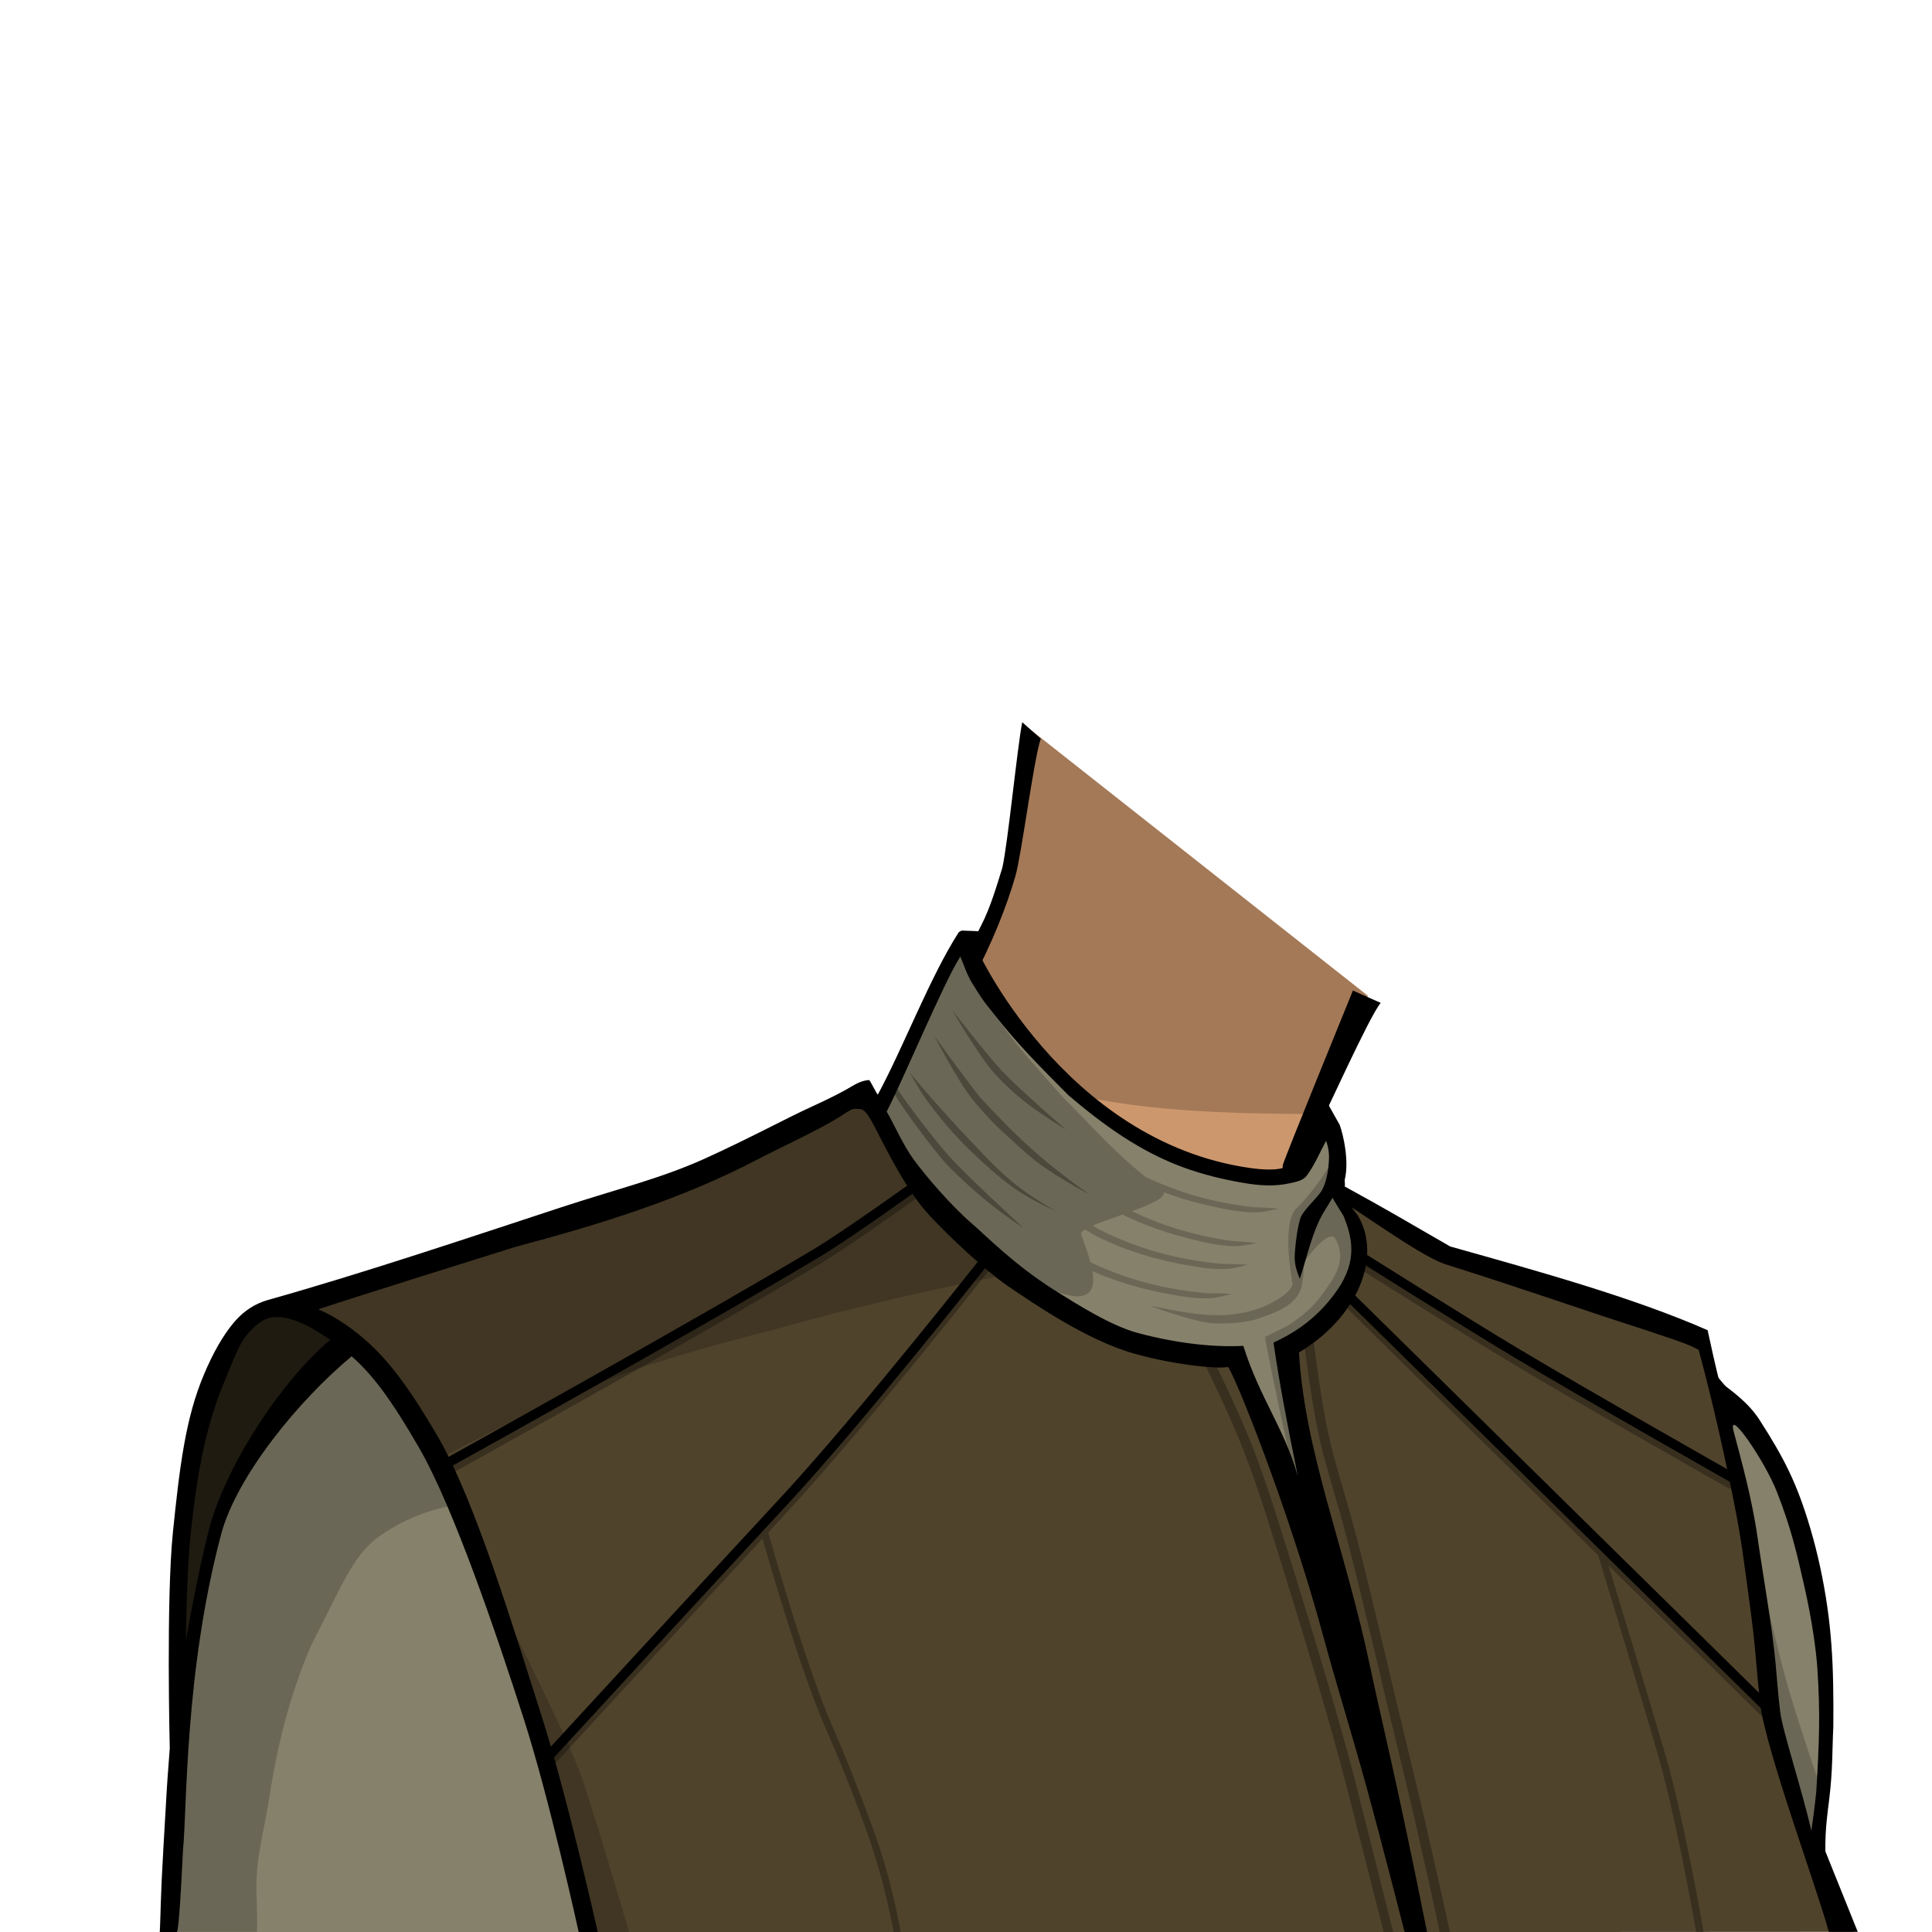
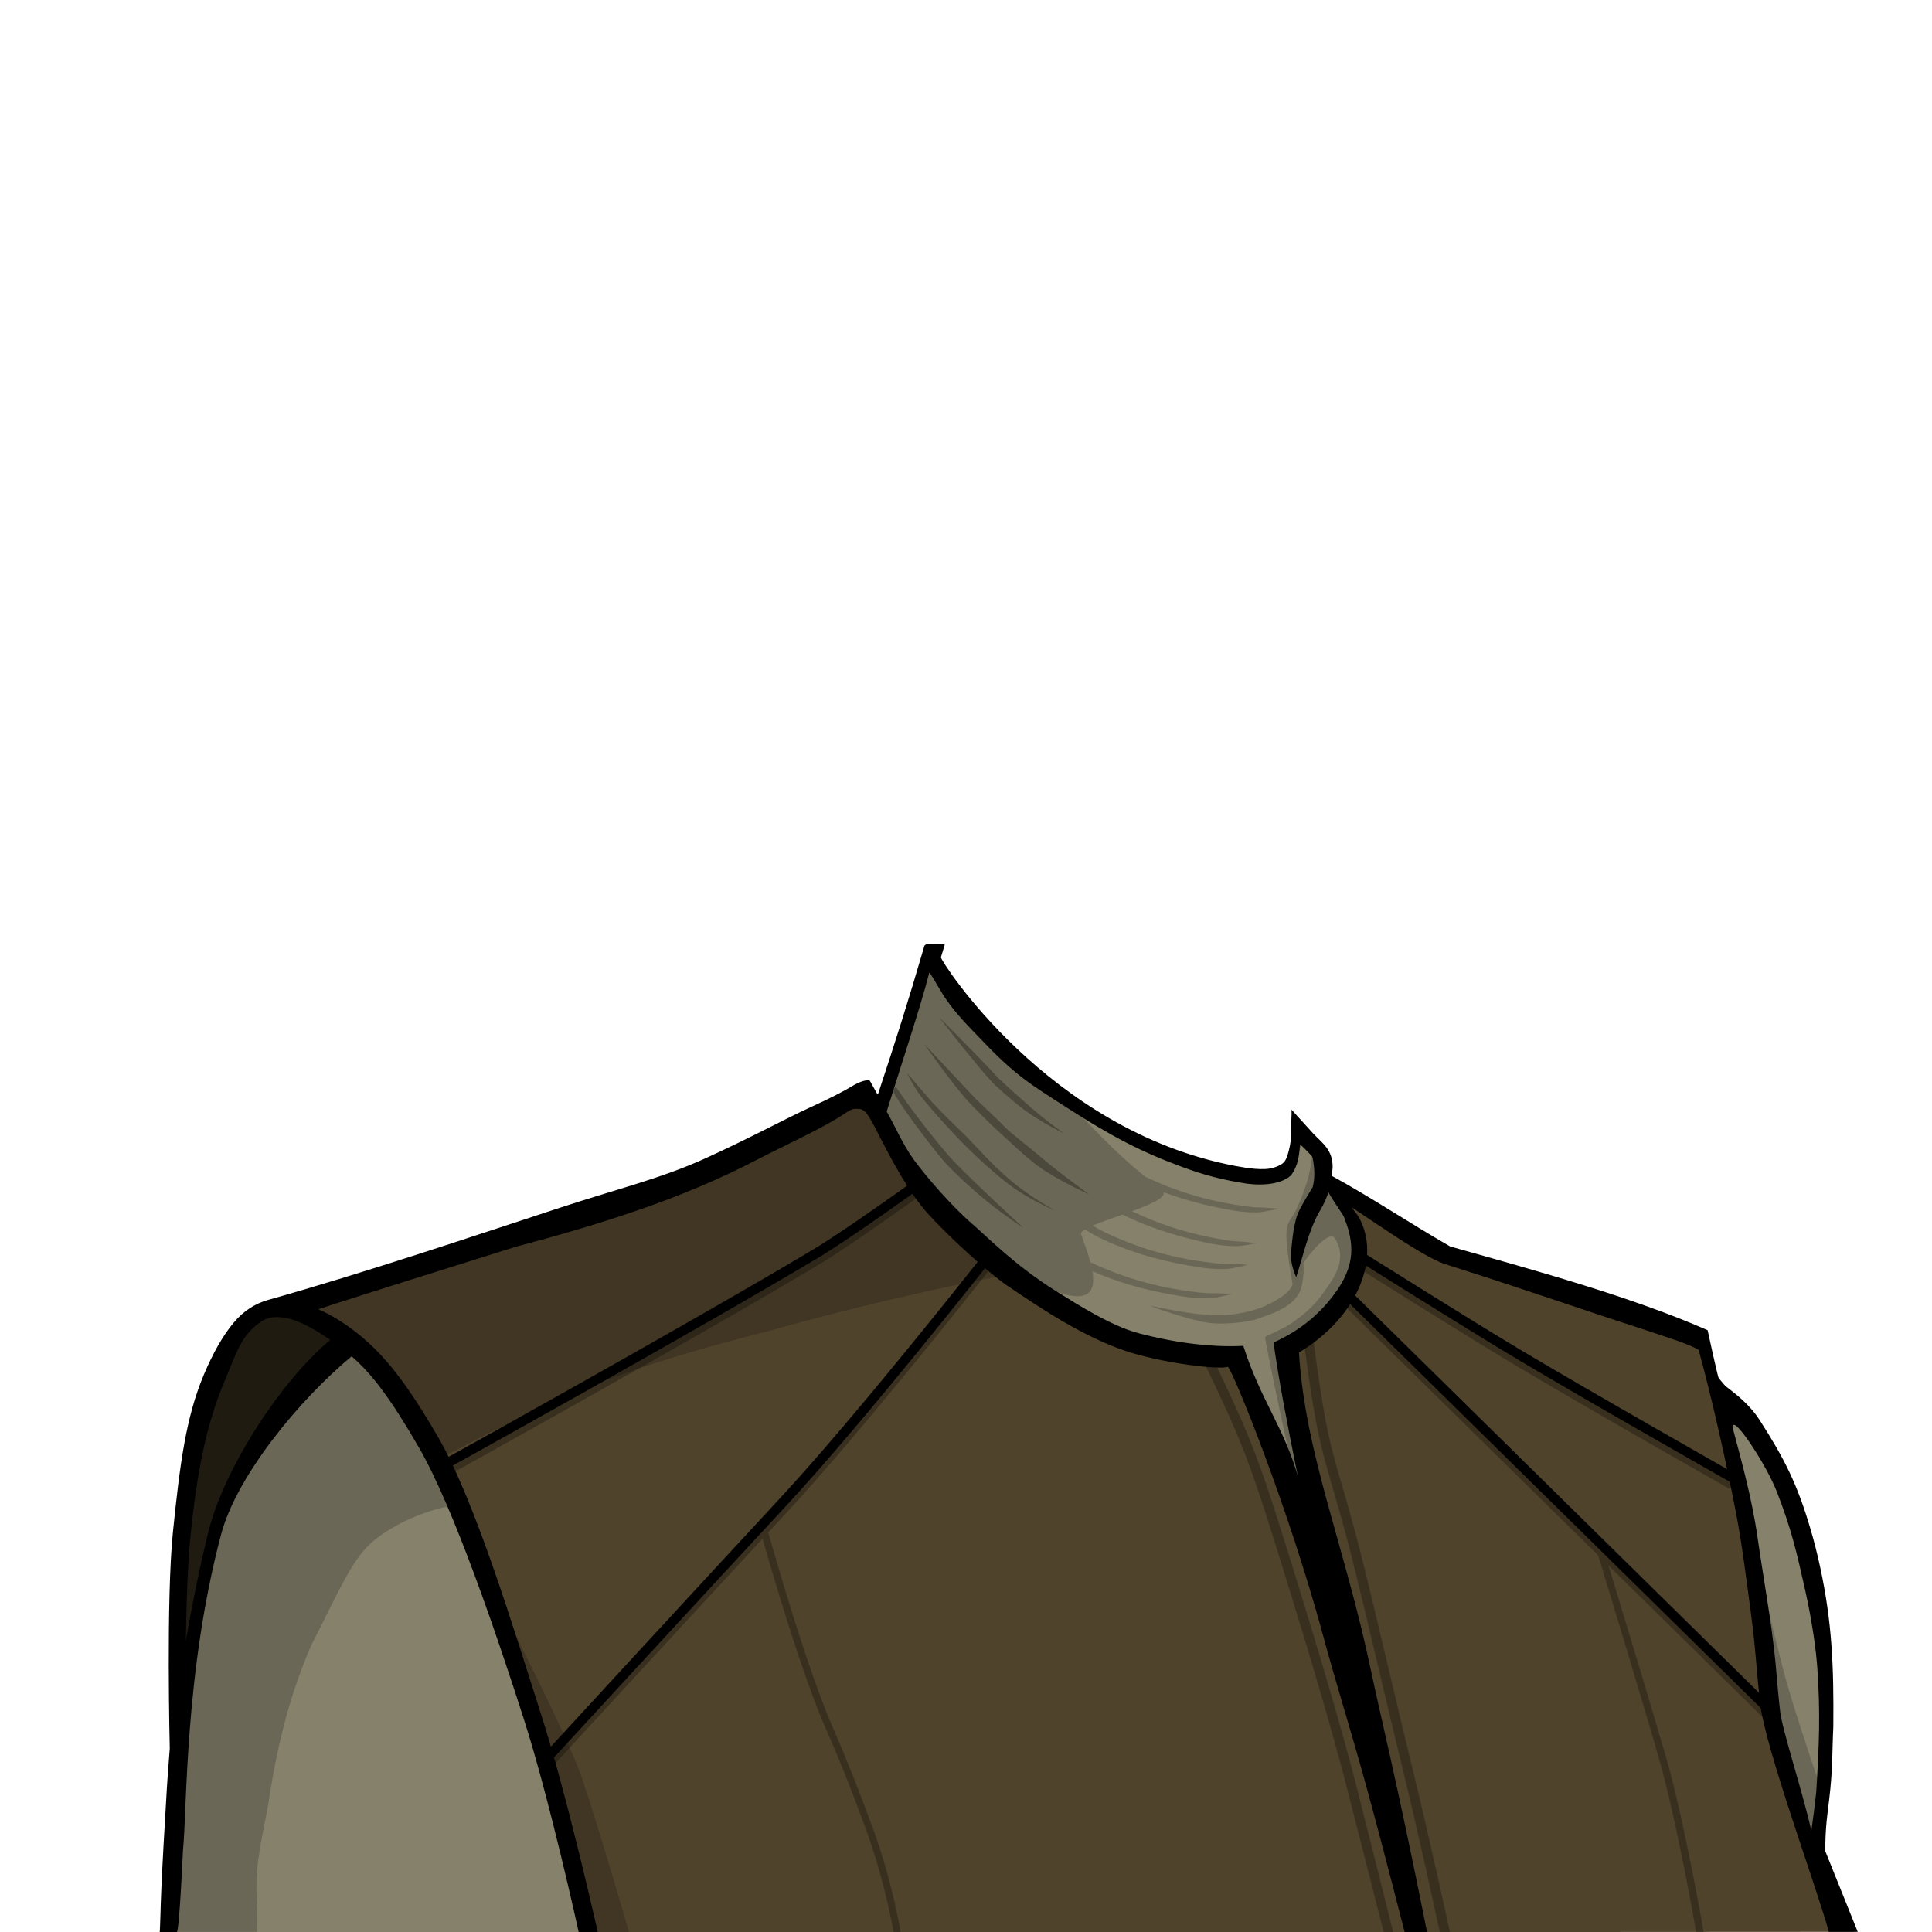
<svg xmlns="http://www.w3.org/2000/svg" version="1.1" id="svg282014" width="400" height="400" viewBox="0 0 400 400" xml:space="preserve">
  <defs id="defs282018" />
-   <g id="layer2">
+   <g id="layer2" style="display:none">
    <path d="m 213.633,151.294 -5.491,30.848 -9.212,18.452 c 0,0 13.58,22.7 22.617,29.337 9.037,6.636 24.148,15.816 35.021,17.228 l 3.671,3.671 2.825,-2.824 5.224,-2.259 1.832,-12.393 13.081,-27.185 z" style="fill:#cd976d;fill-opacity:1;fill-rule:nonzero;stroke:none;stroke-width:1.333" id="path283414" />
    <path d="m 199.17,199.756 c 0,0 11.146,18.878 18.75,25.749 16.897,4.648 35.917,5.033 53.5,5.149 l 11.783,-24.485 -69.569,-54.875 -5.699,31.472 z" style="opacity:0.2;fill:#000000;fill-opacity:1;fill-rule:nonzero;stroke:none;stroke-width:1.333" id="path283424" />
    <path d="m 211.645,149.528 c -1.011,4.997 -2.991,25.245 -4.128,30.153 -1.116,3.581 -2.422,8.11 -4.326,11.826 -1.904,3.716 -2.738,5.496 -4.28,8.423 l 2.355,3.108 c 4.223,-7.938 7.145,-15.384 8.956,-21.626 1.291,-4.451 3.765,-24.061 5.256,-28.479 l -3.833,-3.407" style="fill:#000000;fill-opacity:1;fill-rule:nonzero;stroke:none;stroke-width:1.333" id="path283434" />
    <path d="m 285.866,207.638 c -2.232,2.508 -11.629,23.48 -13.308,26.583 -1.365,2.523 -2.372,12.417 -5.128,12.788 -1.863,0.251 -2.084,-3.988 -1.828,-5.819 0.124,-0.875 14.504,-36.109 14.504,-36.109 0,0 5.76,2.557 5.76,2.557" style="fill:#000000;fill-opacity:1;fill-rule:nonzero;stroke:none;stroke-width:1.333" id="path283438" />
  </g>
  <g id="g282022">
    <path style="fill:#86816b;fill-opacity:1;stroke:#000000;stroke-width:1px;stroke-linecap:butt;stroke-linejoin:miter;stroke-opacity:1" d="m 363.31,327.1 3.822,29.974 8.65,26.957 1.408,-10.058 1.207,-25.951 -3.018,-22.33 -8.449,-26.353 -11.97,-14.283 z" id="path1" />
    <path id="path283350" style="fill:#50432c;fill-opacity:1;fill-rule:nonzero;stroke:none;stroke-width:1.333" d="m 179.125,225.135 c -14.347,6.449 -23.769,9.996 -47.461,23.58 -16.347,4.407 -35.842,11.391 -55.429,17.043 -3.369,1.981 -18.306,4.383 -21.912,6.326 -12.688,6.835 -11.096,14.829 -16.334,34.389 -0.661,2.467 -1.612,12.22 -1.446,23.816 0.25,17.403 1.63,21.465 -0.251,35.918 -1.167,8.966 -2.182,16.113 -2.318,22.082 -0.099,4.303 -0.433,8.423 -0.93,11.879 L 383.92,399.967 c -0.144,-0.856 -0.385,-1.688 -0.643,-2.348 -0.696,-1.777 -2.255,-3.46 -3.186,-5.131 -0.887,-1.595 -1.815,-3.206 -2.613,-4.83 -1.457,-2.968 -3.344,-5.068 -4.461,-8.471 -4.65,-14.167 -5.125,-23.125 -6.283,-25.502 -0.463,-0.951 -1.18,-1.718 -1.99,-2.412 0.618,0.256 1.218,0.493 1.875,0.797 -1.578,-11.739 -1.551,-23.849 -4.393,-35.396 -4.822,-19.124 -6.174,-33.263 -10.174,-38.215 -2.891,-3.579 -8.628,-4.086 -12.953,-6.473 -12.891,-3.905 -24.586,-9.436 -36.992,-10.875 -5.248,-0.674 -13.242,-7.735 -17.094,-9.266 -4.103,-3.171 -3.031,-1.023 -7.127,-5.59 0,0 0.364,0.819 1.752,4.506 0.853,2.269 2.546,5.052 2.721,7.436 0.005,2.919 -0.853,6.197 -1.512,8.982 -0.713,3.009 -11.123,10.294 -13.57,12.225 0.216,3.768 1.655,10.23 2.432,16.666 1.672,11.375 2.496,22.381 2.496,22.381 l -15.741,-38.782 -23.535,-9.848 c 0,0 -13.839,-2.358 -35.984,-21.381 -2.768,-2.379 -6.275,-6.821 -8.219,-9.17 -1.943,-2.349 -3.844,-4.846 -5.098,-6.959 -4.143,-6.319 -4.504,0.822 -4.504,-7.178 z" />
    <path style="fill:#86816b;fill-opacity:1;stroke:none;stroke-width:1px;stroke-linecap:butt;stroke-linejoin:miter;stroke-opacity:1" d="m 121.14,400 c 0,0 -4.007,-19.337 -7.126,-30.879 -3.119,-11.542 -7.966,-26.728 -11.876,-38.242 C 98.227,319.365 95.959,309.032 90.736,300 85.514,290.968 76.141,278.836 72.447,278.86 c -3.694,0.024 -8.599,5.639 -13.064,11.639 -4.466,6 -9.923,13.918 -13.539,23.04 -3.616,9.122 -5.478,20.481 -7.126,31.354 -1.648,10.873 -2.053,24.541 -2.613,33.729 C 35.545,387.81 35.154,400 35.154,400 Z" id="path9" />
    <path id="path283392" style="opacity:0.2;fill:#000000;fill-opacity:1;fill-rule:nonzero;stroke:none;stroke-width:1.333" d="m 180.334,226.482 c -6.753,2.548 -26.119,9.037 -47.707,21.332 -18.7,5.866 -37.021,10.323 -56.617,19.143 -6.939,2.888 -20.758,3.053 -23.662,5.66 -9.816,11.622 -11.428,20.983 -14.812,41.668 -1.598,19.608 -0.14,36.934 -1.727,51.768 -1.108,6.505 -0.09,7.996 -1.566,16.99 l -1.219,16.924 h 20.166 c 0.196,-3.433 -0.167,-7.002 -0.09,-10.297 0.143,-6.028 1.809,-11.881 2.717,-17.836 1.664,-10.893 4.39,-21.538 8.717,-31.408 5.683,-10.92 8.339,-18.062 13.404,-21.902 5.035,-3.817 11.269,-6.123 16.518,-6.951 1.099,-0.174 -4.508,-8.89 -3.106,-9.767 9.831,-5.058 18.122,-9.489 29.396,-14.201 12.061,-4.937 26.02,-8.936 38.76,-12.127 2.827,-0.805 5.532,-1.547 8.117,-2.227 28.435,-7.481 48.859,-10.789 48.859,-10.789 0,0 -11.602,-5.517 -20.873,-16.654 -3.089,-3.713 -5.027,-4.511 -7.254,-8.996 -2.228,-4.484 -3.544,-5.332 -8.021,-10.328 z m 179.285,78.506 6.176,47.506 9.977,29.453 1.09,-12.125 c 0,0 -3.167,-8.907 -6.352,-19.459 -3.185,-10.552 -10.891,-45.375 -10.891,-45.375 z m -257.765,24.01 c 0,0 15.306,29.331 18.755,39.489 3.184,9.378 9.621,31.512 9.621,31.512 h -9.089 l -6.176,-28.029 z" />
-     <path d="m 230.268,275.636 c 7.547,2.975 24.103,3.357 24.103,3.357 l 15.134,29.315 c 0,0 -0.508,-8.758 -2.538,-28.992 0,0 4.362,-1.475 6.681,-4.553 4.065,-5.522 7.862,-8.721 8.207,-13.624 -0.705,-1.992 -1.111,-5.555 -2.499,-9.242 -1.388,-3.688 -2.597,-6.879 -2.597,-6.879 l 0.297,-2.285 -2.565,-9.658 -1.181,0.792 -4.617,7.856 -5.225,2.259 -2.701,-0.116 -3.795,-0.731 c -10.873,-1.412 -25.983,-10.993 -35.02,-17.63 -7.434,-5.459 -19.67,-23.244 -22.776,-28.83 -3.187,4.841 -6.536,11.819 -9.497,17.681 -4.562,11.239 -7.825,14.046 -5.375,18.367 1.255,2.113 0.686,4.225 2.63,6.575 1.943,2.349 8.541,11.302 11.649,14.066 11.736,10.676 19.675,17.537 31.686,22.272 z" style="fill:#86816b;fill-opacity:1;fill-rule:nonzero;stroke:none;stroke-width:1.333" id="path283406" />
-     <path id="path283456" style="opacity:0.2;fill:#000000;fill-opacity:1;fill-rule:nonzero;stroke:none;stroke-width:1.333" d="M 198.672 197.473 C 198.672 197.473 193.046 207.434 189.447 213.908 C 183.409 227.648 182.252 231.275 183.684 233.703 C 187.136 237.179 192.909 247.52 195.865 249.975 L 215.6 266.109 C 225.437 270.733 226.909 267.556 226.174 263.178 C 233.086 266.247 239.774 267.625 244.936 268.424 C 247.733 268.857 249.352 268.82 250.646 268.781 C 251.941 268.742 255.037 267.902 255.037 267.902 C 255.037 267.902 252.043 267.716 250.852 267.752 C 249.66 267.788 247.174 267.501 244.457 267.08 C 239.103 266.251 232.818 264.655 225.758 261.332 C 225.206 259.264 224.386 257.137 223.84 255.551 C 223.736 255.25 224.043 254.915 224.611 254.555 C 225.781 255.271 226.905 255.907 227.941 256.404 C 235.4 259.983 242.713 261.508 248.262 262.367 C 251.059 262.8 252.676 262.764 253.971 262.725 C 255.265 262.685 258.361 261.846 258.361 261.846 C 258.361 261.846 255.368 261.659 254.176 261.695 C 252.984 261.731 250.498 261.444 247.781 261.023 C 242.302 260.175 235.855 258.536 228.592 255.051 C 227.853 254.696 227.045 254.249 226.207 253.756 C 227.845 253.047 230.115 252.267 232.408 251.467 C 238.87 254.651 245.162 256.305 250.074 257.344 C 252.844 257.929 254.461 257.982 255.756 258.014 C 257.05 258.045 260.188 257.377 260.188 257.377 C 260.188 257.377 257.21 257.025 256.018 256.996 C 254.826 256.966 252.36 256.543 249.67 255.975 C 245.166 255.023 240.018 253.473 234.361 250.762 C 238.05 249.424 241.249 248.056 240.953 246.852 C 245.986 248.724 250.735 249.797 254.617 250.5 C 257.402 251.004 259.022 251.01 260.316 251.004 C 261.611 250.998 264.727 250.238 264.727 250.238 C 264.727 250.238 261.739 249.973 260.547 249.979 C 259.354 249.984 256.877 249.635 254.172 249.145 C 249.242 248.252 243.531 246.678 237.186 243.678 C 229.788 237.716 226.397 233.419 219.891 227.006 C 211.949 217.877 208.602 215.022 201.029 202.041 L 198.672 197.473 z " />
-     <path d="m 276.073,242.231 c 0.331,0.753 1.453,-1.109 1.536,0.087 0.224,3.213 -1.953,5.952 -3.549,8.647 -2.387,4.032 -3.481,9.401 -4.947,13.809 -0.872,-2.219 -1.201,-3.377 -1.008,-5.648 0.196,-2.313 0.449,-4.564 1.104,-6.844 0.465,-1.623 3.623,-4.367 4.415,-5.741 1.599,-2.768 1.848,-7.781 1.225,-10.745 0.239,0.32 0.437,0.327 0.74,0.593 0.36,1.305 0.901,2.147 1.337,3.14" style="fill:#000000;fill-opacity:1;fill-rule:nonzero;stroke:none;stroke-width:1.333" id="path283442" />
-     <path id="path283446" style="fill:#000000;fill-opacity:1;fill-rule:nonzero;stroke:none;stroke-width:1.333" d="m 199.18,192.664 c -0.264,0.062 -0.51,0.197 -0.713,0.398 -5.906,9.197 -11.401,23.704 -16.697,33.516 -0.155,0.287 -1.72,-3.247 -1.877,-2.959 -1.293,0.067 -2.547,0.688 -3.613,1.336 -1.473,0.896 -4.028,2.264 -8.734,4.408 -4.706,2.145 -12.463,6.362 -21.596,10.502 -9.133,4.14 -17.954,6.223 -29.99,10.172 -18.295,6.003 -40.515,13.498 -60.402,19.086 -2.574,0.723 -5.019,2.139 -7.207,4.76 -2.188,2.62 -4.232,6.202 -6.133,10.703 -3.8,9 -5.005,18.922 -6.412,32.568 -1.431,13.883 -0.657,44.835 -0.657,44.835 -0.116,1.809 -0.433,5.39 -0.608,8.36 -1.2,20.339 -1.148,19.922 -1.428,29.65 h 3.496 c 0.533,-0.241 1.275,-16.92 1.275,-16.92 0.87,-8.593 0.296,-36.797 7.895,-65.402 3.226,-12.144 16.195,-27.88 27.027,-36.867 4.309,3.776 8.099,8.804 13.955,18.928 7.22,12.483 16.288,39.338 21.693,56.172 5.357,16.682 11.355,44.09 11.355,44.09 h 3.949 c 0,0 -6.313,-28.187 -11.783,-45.221 -5.421,-16.883 -13.485,-43.77 -21.172,-57.061 -7.506,-12.976 -12.472,-18.693 -18.922,-23.25 -2.08,-1.47 -4.075,-2.566 -5.971,-3.396 7.695,-2.582 33.869,-10.722 40.793,-12.916 17.341,-4.629 34.279,-9.806 50.189,-18.135 5.398,-2.794 13.445,-6.453 17.656,-9.25 2.106,-1.399 2.135,-1.229 3.453,-1.162 1.318,0.067 2.247,2.216 3.129,3.764 2.956,5.785 6.766,13.295 11.115,18.051 4.349,4.756 12.132,11.887 16.227,14.707 5.266,3.56 16.444,11.376 26.56,14.184 8.765,2.434 17.95,3.19 19.17,2.671 1.003,0.625 12.447,28.77 19.723,55.602 2.972,10.962 5.439,18.535 8.818,30.754 C 286.115,381.534 290.812,400 290.812,400 h 4.641 c -6.501,-32.528 -9.583,-44.447 -11.63,-54.223 -5.375,-25.672 -13.617,-44.662 -14.887,-65.756 12.226,-7.296 17.191,-19.873 12.238,-28.281 -0.1,-0.209 -1.147,-1.457 -1.326,-1.789 0.309,0.196 4.837,3.263 7.947,5.303 3.372,2.212 8.343,5.43 11.348,6.457 17.658,5.583 26.117,8.683 41.195,13.543 5.466,1.849 9.177,2.939 11.352,4.229 2.884,10.583 5.69,23.165 7.717,33.645 1.263,6.528 2.134,13.709 3.031,20.328 0.837,6.164 0.976,8.753 1.521,14.725 l 0.482,4.689 c 1.173,9.5 11.766,38.114 14.201,47.098 h 5.984 l -6.705,-16.67 c -0.068,-4.658 0.504,-8.341 0.779,-10.6 0.784,-6.461 0.608,-9.896 0.868,-15.16 0.113,-12.613 -0.25,-21.642 -2.75,-33.217 -0.573,-2.655 -1.242,-5.287 -2.012,-7.889 -2.724,-9.221 -5.368,-14.464 -10.533,-22.486 -2.296,-3.567 -5.819,-6.062 -8.205,-7.84 -0.272,-0.203 -2.523,-10.704 -2.523,-10.704 -15.434,-6.774 -34.951,-12.181 -53.301,-17.335 -8.658,-4.985 -13.579,-7.92 -21.838,-12.42 0.15,-0.426 -0.124,-1.322 0.08,-1.709 0.797,-3.801 -0.335,-8.848 -1.105,-11.025 l -2.516,-4.48 c -0.305,0.392 -0.463,0.867 -0.682,1.307 -1.057,2.12 -2.217,4.26 -3.467,6.303 -1.177,1.928 -2.257,4.408 -4.314,5.471 -1.77,0.914 -5.121,0.658 -7.578,0.309 -38.555,-5.481 -57.153,-45.86 -56.945,-46.334 l 0.805,-2.643 c -0.273,-0.091 -2.351,-0.136 -2.727,-0.15 z m -0.439,5.383 c 0.24,-0.009 1.272,3.467 2.391,5.27 1.703,2.744 2.304,3.791 4.537,6.473 5.26,6.738 9.894,11.263 15.535,16.969 7.519,6.396 14.981,11.703 23.771,14.926 4.121,1.512 8.388,2.54 12.717,3.264 3.035,0.507 6.181,0.746 9.418,0.018 1.237,-0.278 2.676,-0.532 3.43,-1.551 1.622,-2.195 2.71,-4.802 4.012,-7.229 1.213,3.345 0.477,6.514 1.094,11.204 0.09,0.682 2.401,4.012 2.615,4.568 1.609,4.188 2.907,8.911 -1.398,15.135 -4.713,6.813 -10.336,9.515 -13.203,10.883 1.192,8.097 2.613,15.677 5.023,27.572 -2.959,-10.212 -7.726,-15.773 -11.27,-26.904 -5.311,0.301 -13.026,-0.304 -21.813,-2.657 -5.527,-1.48 -12.373,-5.805 -16.907,-8.636 -8.635,-5.391 -14.568,-11.533 -17.478,-14.029 -4.139,-3.55 -9.523,-9.783 -12.033,-13.236 -2.299,-3.163 -3.922,-7.064 -5.604,-9.957 3.044,-5.775 11.921,-26.931 15.109,-31.848 0,-0.159 0.018,-0.231 0.053,-0.232 z M 68.391,277.418 c -9.845,8.083 -21.927,26.306 -25.238,39.693 -1.921,7.767 -3.4,15.324 -4.67,22.561 0.101,-7.346 0.359,-15.902 1.002,-22.137 1.388,-13.465 3.374,-22.969 6.98,-31.51 1.803,-4.269 2.879,-7.561 4.725,-9.771 1.845,-2.21 3.574,-3.265 4.928,-3.473 3.728,-0.571 7.829,1.588 12.273,4.637 z m 299.519,31.511 c 2.902,7.469 4.002,12.112 5.763,19.973 1.552,6.931 2.337,12.874 2.58,16.357 0.654,9.361 0.393,15.73 -0.211,25.655 -0.25,2.635 -0.896,7.299 -1.021,8.133 -1.869,-8.288 -5.961,-20.631 -6.447,-24.615 -0.422,-3.454 -0.652,-6.718 -0.971,-10.178 -0.794,-8.174 -2.563,-17.871 -3.732,-26.014 -1.17,-8.153 -3.411,-16.097 -4.932,-21.862 -1.408,-5.336 6.448,6.054 8.972,12.552 z" />
-     <path id="path283492" style="opacity:0.2;fill:#000000;fill-opacity:1;fill-rule:nonzero;stroke:none;stroke-width:1.333" d="m 268.541,250.086 c 0,0 -3.372,1.589 -0.924,15.83 -0.542,1.796 -3.351,3.314 -4.867,4.086 -1.986,1.012 -5.687,2.213 -9.969,2.286 -4.951,0.085 -9.168,-0.902 -14.738,-1.937 0,0 7.48,2.803 12.009,3.502 2.925,0.451 8.076,-0.035 10.112,-0.736 3.571,-1.229 8.322,-2.751 9.296,-6.69 0.659,-2.666 0.389,-4.922 0.389,-4.922 1.027,-1.524 5.369,-7.215 6.627,-5.004 2.647,4.653 -0.633,8.54 -2.656,11.379 -2.023,2.839 -3.951,4.266 -5.846,5.672 -1.894,1.406 -3.847,2.065 -6.064,3.266 0.173,1.816 5.936,29.483 6.55,30.06 0.88,0.825 -2.73,-26.271 -0.882,-27.317 2.273,-1.287 10.359,-9.463 10.359,-9.463 4.014,-5.324 3.386,-9.09 1.744,-16.987 -1.356,-3.699 -3.318,-13.795 -3.318,-13.795 -1.897,3.779 -5.073,7.986 -7.823,10.769 z" />
+     <path d="m 230.268,275.636 c 7.547,2.975 24.103,3.357 24.103,3.357 l 15.134,29.315 c 0,0 -0.508,-8.758 -2.538,-28.992 0,0 4.362,-1.475 6.681,-4.553 4.065,-5.522 7.862,-8.721 8.207,-13.624 -0.705,-1.992 -1.111,-5.555 -2.499,-9.242 -1.388,-3.688 -4.279,-7.665 -4.279,-7.665 l 0.322,-2.335 -6.283,-9.41 -1.181,0.792 -0.376,7.814 -4.092,2.889 -2.701,-0.116 -3.795,-0.731 c -10.873,-1.412 -29.015,-10.88 -38.053,-17.518 -7.434,-5.459 -23.17,-23.357 -26.275,-28.943 -2.355,6.384 -2.26,9.087 -4.628,16.256 -4.562,11.239 -6.162,15.471 -3.712,19.792 1.255,2.113 0.686,4.225 2.63,6.575 1.943,2.349 8.541,11.302 11.649,14.066 11.736,10.676 19.675,17.537 31.686,22.272 z" style="fill:#86816b;fill-opacity:1;fill-rule:nonzero;stroke:none;stroke-width:1.333" id="path283406" />
+     <path id="path283456" style="opacity:0.2;fill:#000000;fill-opacity:1;fill-rule:nonzero;stroke:none;stroke-width:1.333" d="m 192.459,197.203 c 0,0 -2.301,7.584 -4.733,15.32 -4.501,14.317 -5.473,18.752 -4.042,21.181 3.452,3.476 9.226,13.817 12.182,16.271 l 19.734,16.135 c 9.837,4.624 11.309,1.447 10.574,-2.932 6.912,3.069 13.6,4.447 18.762,5.246 2.797,0.433 4.417,0.396 5.711,0.357 1.294,-0.039 4.391,-0.879 4.391,-0.879 0,0 -2.994,-0.186 -4.186,-0.15 -1.192,0.036 -3.678,-0.251 -6.395,-0.672 -5.354,-0.829 -11.639,-2.425 -18.699,-5.748 -0.552,-2.068 -1.372,-4.195 -1.918,-5.781 -0.103,-0.301 0.204,-0.636 0.771,-0.996 1.169,0.717 2.294,1.352 3.33,1.85 7.458,3.579 14.772,5.104 20.32,5.963 2.797,0.433 4.415,0.396 5.709,0.357 1.294,-0.039 4.391,-0.879 4.391,-0.879 0,0 -2.994,-0.186 -4.186,-0.15 -1.192,0.036 -3.678,-0.251 -6.395,-0.672 -5.48,-0.848 -11.926,-2.487 -19.189,-5.973 -0.739,-0.354 -1.547,-0.802 -2.385,-1.295 1.638,-0.709 3.908,-1.488 6.201,-2.289 6.462,3.184 12.753,4.839 17.666,5.877 2.769,0.585 4.387,0.638 5.682,0.67 1.294,0.032 4.432,-0.637 4.432,-0.637 0,0 -2.978,-0.351 -4.17,-0.381 -1.192,-0.03 -3.658,-0.453 -6.348,-1.021 -4.504,-0.952 -9.652,-2.501 -15.309,-5.213 3.688,-1.337 6.887,-2.706 6.592,-3.91 5.032,1.872 9.782,2.945 13.664,3.648 2.785,0.504 4.404,0.51 5.699,0.504 1.295,-0.006 4.41,-0.766 4.41,-0.766 0,0 -2.987,-0.265 -4.18,-0.26 -1.192,0.005 -3.67,-0.344 -6.375,-0.834 -4.93,-0.893 -10.641,-2.467 -16.986,-5.467 -7.398,-5.962 -10.788,-10.259 -17.295,-16.672 -10.792,-8.654 -12.685,-10.608 -22.601,-22.596 z" />
+     <path d="m 274.226,241.475 c 0.331,0.753 1.453,-1.109 1.536,0.087 0.224,3.213 -0.862,6.372 -2.458,9.067 -2.387,4.032 -3.481,9.401 -4.947,13.809 -0.872,-2.219 -1.201,-3.377 -1.008,-5.648 0.196,-2.313 0.449,-4.564 1.104,-6.844 0.465,-1.623 2.531,-4.787 3.323,-6.161 0.927,-3.608 -0.251,-7.026 -0.874,-9.99 0.239,0.32 0.437,0.327 0.74,0.593 0.36,1.305 0.901,2.147 1.337,3.14" style="fill:#000000;fill-opacity:1;fill-rule:nonzero;stroke:none;stroke-width:1.333" id="path283442" />
+     <path id="path283446" style="fill:#000000;fill-opacity:1;fill-rule:nonzero;stroke:none;stroke-width:1.333" d="m 192.109,195.381 c -0.264,0.062 -0.51,0.197 -0.713,0.398 -3.293,11.335 -5.875,19.443 -9.626,30.798 -0.102,0.31 -1.72,-3.247 -1.877,-2.959 -1.293,0.067 -2.547,0.688 -3.613,1.336 -1.473,0.896 -4.028,2.264 -8.734,4.408 -4.706,2.145 -12.463,6.362 -21.596,10.502 -9.133,4.14 -17.954,6.223 -29.99,10.172 -18.295,6.003 -40.515,13.498 -60.402,19.086 -2.574,0.723 -5.019,2.139 -7.207,4.76 -2.188,2.62 -4.232,6.202 -6.133,10.703 -3.8,9 -5.005,18.922 -6.412,32.568 -1.431,13.883 -0.657,44.835 -0.657,44.835 -0.116,1.809 -0.433,5.39 -0.608,8.36 -1.2,20.339 -1.148,19.922 -1.428,29.65 h 3.496 c 0.533,-0.241 1.275,-16.92 1.275,-16.92 0.87,-8.593 0.296,-36.797 7.895,-65.402 3.226,-12.144 16.195,-27.88 27.027,-36.867 4.309,3.776 8.099,8.804 13.955,18.928 7.22,12.483 16.288,39.338 21.693,56.172 5.357,16.682 11.355,44.09 11.355,44.09 h 3.949 c 0,0 -6.313,-28.187 -11.783,-45.221 -5.421,-16.883 -13.485,-43.77 -21.172,-57.061 -7.506,-12.976 -12.472,-18.693 -18.922,-23.25 -2.08,-1.47 -4.075,-2.566 -5.971,-3.396 7.695,-2.582 33.869,-10.722 40.793,-12.916 17.341,-4.629 34.279,-9.806 50.189,-18.135 5.398,-2.794 13.445,-6.453 17.656,-9.25 2.106,-1.399 2.135,-1.229 3.453,-1.162 1.318,0.067 2.247,2.216 3.129,3.764 2.956,5.785 6.766,13.295 11.115,18.051 4.349,4.756 12.132,11.887 16.227,14.707 5.266,3.56 16.444,11.376 26.56,14.184 8.765,2.434 17.95,3.19 19.17,2.671 1.003,0.625 12.447,28.77 19.723,55.602 2.972,10.962 5.439,18.535 8.818,30.754 C 286.115,381.534 290.812,400 290.812,400 h 4.641 c -6.501,-32.528 -9.583,-44.447 -11.63,-54.223 -5.375,-25.672 -13.617,-44.662 -14.887,-65.756 12.226,-7.296 17.191,-19.873 12.238,-28.281 -0.1,-0.209 -1.147,-1.457 -1.326,-1.789 0.309,0.196 4.837,3.263 7.947,5.303 3.372,2.212 8.343,5.43 11.348,6.457 17.658,5.583 26.117,8.683 41.195,13.543 5.466,1.849 9.177,2.939 11.352,4.229 2.884,10.583 5.69,23.165 7.717,33.645 1.263,6.528 2.134,13.709 3.031,20.328 0.837,6.164 0.976,8.753 1.521,14.725 l 0.482,4.689 c 1.173,9.5 11.766,38.114 14.201,47.098 h 5.984 l -6.705,-16.67 c -0.068,-4.658 0.504,-8.341 0.779,-10.6 0.784,-6.461 0.608,-9.896 0.868,-15.16 0.113,-12.613 -0.25,-21.642 -2.75,-33.217 -0.573,-2.655 -1.242,-5.287 -2.012,-7.889 -2.724,-9.221 -5.368,-14.464 -10.533,-22.486 -2.296,-3.567 -5.819,-6.062 -8.205,-7.84 -0.272,-0.203 -2.523,-10.704 -2.523,-10.704 -15.434,-6.774 -34.951,-12.181 -53.301,-17.335 -8.658,-4.985 -16.408,-10.201 -24.667,-14.701 0.15,-0.426 0.328,-1.229 0.332,-1.667 0.035,-3.662 -2.082,-4.972 -3.987,-6.981 l -4.531,-4.984 c 0.031,0.77 0.023,1.11 -0.01,1.601 -0.196,2.911 0.183,4.025 -0.528,6.807 -0.559,2.189 -0.859,2.847 -3.055,3.581 -2.106,0.705 -5.702,0.119 -8.14,-0.346 -38.734,-7.382 -61.058,-42.699 -60.851,-43.172 l 0.805,-2.643 c -0.273,-0.091 -2.351,-0.136 -2.727,-0.15 z m 0.274,6.013 c 0.24,-0.009 1.561,2.444 2.769,4.388 2.426,3.905 5.738,7.059 8.141,9.589 6.998,7.371 10.219,9.212 17.47,13.875 9.445,6.074 15.421,9.215 24.212,12.438 4.121,1.512 7.632,2.456 11.961,3.18 3.002,0.61 7.909,0.705 10.328,-1.491 1.622,-2.195 1.618,-4.088 1.954,-6.431 2.683,2.589 5.18,5.044 5.797,9.734 0.09,0.682 3.031,4.726 3.245,5.281 1.609,4.188 2.907,8.911 -1.398,15.135 -4.713,6.813 -10.336,9.515 -13.203,10.883 1.192,8.097 2.613,15.677 5.023,27.572 -2.959,-10.212 -7.726,-15.773 -11.27,-26.904 -5.311,0.301 -13.026,-0.304 -21.813,-2.657 -5.527,-1.48 -12.373,-5.805 -16.907,-8.636 -8.635,-5.391 -14.568,-11.533 -17.478,-14.029 -4.139,-3.55 -9.523,-9.783 -12.033,-13.236 -2.299,-3.163 -3.922,-7.064 -5.604,-9.957 2.213,-7.2 7.108,-21.921 8.752,-28.5 0,-0.159 0.028,-0.208 0.053,-0.232 z M 68.391,277.418 c -9.845,8.083 -21.927,26.306 -25.238,39.693 -1.921,7.767 -3.4,15.324 -4.67,22.561 0.101,-7.346 0.359,-15.902 1.002,-22.137 1.388,-13.465 3.374,-22.969 6.98,-31.51 1.803,-4.269 2.879,-7.561 4.725,-9.771 1.845,-2.21 3.574,-3.265 4.928,-3.473 3.728,-0.571 7.829,1.588 12.273,4.637 z m 299.519,31.511 c 2.902,7.469 4.002,12.112 5.763,19.973 1.552,6.931 2.337,12.874 2.58,16.357 0.654,9.361 0.393,15.73 -0.211,25.655 -0.25,2.635 -0.896,7.299 -1.021,8.133 -1.869,-8.288 -5.961,-20.631 -6.447,-24.615 -0.422,-3.454 -0.652,-6.718 -0.971,-10.178 -0.794,-8.174 -2.563,-17.871 -3.732,-26.014 -1.17,-8.153 -3.411,-16.097 -4.932,-21.862 -1.408,-5.336 6.448,6.054 8.972,12.552 z" />
    <path id="path3" style="color:#000000;fill:#000000;fill-opacity:0.3;-inkscape-stroke:none" d="m 189.439,245.818 c 0,0 -14.586,10.495 -20.973,14.311 -26.289,15.705 -77.82,44.232 -77.82,44.232 l 0.967,1.75 c 0,0 51.52,-28.517 77.881,-44.266 6.619,-3.954 21.113,-14.404 21.113,-14.404 z m 92.328,14.693 -1.066,1.691 c 0,0 21.902,13.809 33.041,20.471 14.696,8.788 44.436,25.635 44.436,25.635 l 0.984,-1.74 c 0,0 -29.751,-16.855 -44.393,-25.611 -11.086,-6.63 -33.002,-20.445 -33.002,-20.445 z m -78.082,0.645 c 0,0 -25.986,33.073 -42.258,50.607 -1.394,1.502 -2.48,2.693 -4.055,4.395 l -0.17,0.037 c 0,0 0.033,0.111 0.033,0.113 -17.666,19.083 -45.326,49.135 -45.326,49.135 l 1.473,1.354 c 0,0 26.827,-29.144 44.496,-48.236 1.621,5.716 8.094,28.148 13.395,40.047 2.421,5.436 5.579,13.349 8.221,20.719 C 183.312,389.977 185.006,400 185.006,400 h 1.467 c 0,0 -1.695,-10.373 -5.672,-21.25 -2.717,-7.432 -5.763,-15.185 -8.16,-20.598 -5.564,-12.563 -12.532,-37.163 -13.574,-40.879 1.479,-1.597 2.512,-2.732 3.828,-4.15 16.402,-17.675 42.363,-50.73 42.363,-50.73 z m 75.875,7.564 -1.402,1.426 52.725,51.869 c 1.174,3.853 8.817,28.939 12.457,41.607 3.924,13.657 7.826,36.377 7.826,36.377 h 1.555 c 0,0 -3.996,-23.212 -7.91,-36.641 -3.421,-11.739 -9.969,-33.277 -11.781,-39.232 l 33.016,32.48 1.402,-1.426 -35.631,-35.053 c -6.5e-4,-0.002 -0.061,-0.199 -0.061,-0.199 l -0.184,-0.041 z m -7.65,8.457 -1.984,0.244 c 0,0 1.468,12.037 3.037,19.402 1.565,7.349 3.579,12.57 6.561,24.225 2.983,11.66 7.848,32.869 11.082,46.012 C 293.837,380.195 298.082,400 298.082,400 h 2.105 c 0,0 -4.413,-20.298 -7.641,-33.416 -3.226,-13.11 -8.088,-34.313 -11.086,-46.031 -2.999,-11.724 -5.009,-16.952 -6.541,-24.146 -1.529,-7.178 -3.01,-19.229 -3.01,-19.229 z m -20.756,4.213 -1.791,0.889 c 0,0 5.199,10.513 8.193,18.225 3.004,7.736 5.79,16.876 9.383,28.486 3.59,11.6 8.905,29.307 11.91,41.102 3.002,11.784 7.631,29.908 7.631,29.908 h 1.963 c 0,0 -4.625,-18.514 -7.654,-30.402 -3.026,-11.877 -8.344,-29.581 -11.939,-41.197 -3.592,-11.605 -6.385,-20.777 -9.43,-28.619 -3.054,-7.867 -8.266,-18.391 -8.266,-18.391 z" />
+     <path id="path283492" style="opacity:0.2;fill:#000000;fill-opacity:1;fill-rule:nonzero;stroke:none;stroke-width:1.333" d="m 268.541,250.086 c -1.888,4.192 -3.372,1.589 -0.924,15.83 -0.542,1.796 -3.351,3.314 -4.867,4.086 -1.986,1.012 -5.687,2.213 -9.969,2.286 -4.951,0.085 -9.168,-0.902 -14.738,-1.937 0,0 7.48,2.803 12.009,3.502 2.925,0.451 8.076,-0.035 10.112,-0.736 3.571,-1.229 8.322,-2.751 9.296,-6.69 0.659,-2.666 0.389,-4.922 0.389,-4.922 1.027,-1.524 5.369,-7.215 6.627,-5.004 2.647,4.653 -0.633,8.54 -2.656,11.379 -2.023,2.839 -3.951,4.266 -5.846,5.672 -1.894,1.406 -3.847,2.065 -6.064,3.266 0.173,1.816 5.936,29.483 6.55,30.06 0.88,0.825 -2.73,-26.271 -0.882,-27.317 2.273,-1.287 10.359,-9.463 10.359,-9.463 4.014,-5.324 3.386,-9.09 1.744,-16.987 -1.356,-3.699 -7.936,-16.44 -7.936,-16.44 0.077,4.535 -1.042,8.615 -3.204,13.415 z" />
    <path style="color:#000000;fill:#000000;-inkscape-stroke:none" d="m 189.439,244.318 c 0,0 -14.586,10.495 -20.973,14.311 -26.289,15.705 -77.82,44.232 -77.82,44.232 l 0.967,1.75 c 0,0 51.52,-28.517 77.881,-44.266 6.619,-3.954 21.113,-14.404 21.113,-14.404 z m 92.328,14.693 -1.066,1.691 c 0,0 21.901,13.809 33.041,20.471 14.696,8.788 44.436,25.635 44.436,25.635 l 0.984,-1.74 c 0,0 -29.751,-16.855 -44.393,-25.611 -11.086,-6.63 -33.002,-20.445 -33.002,-20.445 z m -78.082,0.645 c 0,0 -25.986,33.073 -42.258,50.607 -17.025,18.346 -49.518,53.68 -49.518,53.68 l 1.473,1.354 c 0,0 32.494,-35.336 49.512,-53.674 16.402,-17.675 42.363,-50.73 42.363,-50.73 z m 75.875,7.564 -1.402,1.426 87.887,86.461 1.402,-1.426 z" id="path7" />
    <path style="fill:#000000;stroke:none;stroke-width:1px;stroke-linecap:butt;stroke-linejoin:miter;stroke-opacity:1;fill-opacity:0.5" d="m 35.867,353.682 6.413,-25.178 7.363,-25.178 13.302,-17.34 9.739,-8.076 -9.026,-5.938 -9.739,-0.238 -7.126,7.601 -5.226,15.914 -4.751,28.029 z" id="path8" />
-     <path id="path20" style="color:#000000;fill:#000000;fill-opacity:0.3;-inkscape-stroke:none" d="m 185.62,225.215 c -0.257,-0.391 -0.983,0.383 -0.412,1.342 2.252,3.784 8.083,11.456 10.349,14.006 1.661,1.869 5.541,5.545 9.101,8.41 3.787,3.048 7.211,5.233 7.211,5.233 0,0 -11.95,-10.99 -15.192,-14.639 -3.251,-3.658 -8.558,-10.557 -11.057,-14.352 z m 2.77,-3.126 c 0,0 1.555,2.97 3.319,5.472 2.2,3.12 5.536,6.994 7.537,9.033 1.637,1.667 5.522,5.446 9.355,8.404 4.512,3.482 9.841,5.628 9.841,5.628 0,0 -4.907,-2.617 -9.209,-6.228 -3.642,-3.057 -7.355,-7.262 -8.917,-8.854 -1.943,-1.98 -5.298,-5.74 -7.84,-8.627 -1.944,-2.207 -4.085,-4.828 -4.085,-4.828 z m 5.052,-7.623 c 0,0 4.707,9.121 7.902,13.157 1.122,1.417 4.034,4.722 6.187,6.644 1.582,1.412 5.206,4.942 7.891,6.866 4.1,2.937 10.096,6.157 10.096,6.157 0,0 -5.977,-4.276 -9.925,-7.65 -2.592,-2.216 -6.017,-5.437 -7.471,-6.969 -1.948,-2.053 -4.554,-4.651 -5.605,-5.979 -3.038,-3.837 -9.077,-12.226 -9.077,-12.226 z m 3.707,-5.321 c 0,0 5.48,9.526 8.948,13.33 1.26,1.383 3.713,3.775 6.07,5.62 3.575,2.799 8.499,5.752 8.499,5.752 0,0 -4.011,-3.459 -7.81,-6.927 -2.251,-2.055 -4.428,-4.113 -5.652,-5.455 -3.297,-3.618 -10.055,-12.321 -10.055,-12.321 z" />
+     <path id="path20" style="color:#000000;fill:#000000;fill-opacity:0.3;-inkscape-stroke:none" d="m 185.62,225.215 c -0.257,-0.391 -0.983,0.383 -0.412,1.342 2.252,3.784 8.083,11.456 10.349,14.006 1.661,1.869 5.541,5.545 9.101,8.41 3.787,3.048 7.211,5.233 7.211,5.233 0,0 -11.95,-10.99 -15.192,-14.639 -3.251,-3.658 -8.558,-10.557 -11.057,-14.352 z m 2.183,-3.042 c 0,0 1.471,3.18 3.445,5.556 2.439,2.936 5.998,6.826 7.999,8.865 1.637,1.667 5.522,5.446 9.355,8.404 4.512,3.482 9.841,5.628 9.841,5.628 0,0 -4.907,-2.617 -9.209,-6.228 -3.642,-3.057 -7.355,-7.262 -8.917,-8.854 -1.943,-1.98 -5.825,-5.515 -8.302,-8.459 -2.07,-2.459 -4.211,-4.912 -4.211,-4.912 z m 3.583,-5.985 c 0,0 5.607,8.053 9.078,11.855 1.332,1.459 4.58,4.722 6.733,6.644 1.582,1.412 5.206,4.942 7.891,6.866 4.1,2.937 10.432,5.737 10.432,5.737 0,0 -5.977,-4.276 -9.925,-7.65 -2.592,-2.216 -6.353,-5.017 -7.807,-6.549 -1.948,-2.053 -4.997,-4.739 -6.15,-5.979 -3.374,-3.627 -10.252,-10.925 -10.252,-10.925 z m 2.951,-5.699 c 0,0 7.244,9.358 10.711,13.162 1.26,1.383 4.091,3.858 6.448,5.704 3.575,2.799 8.835,5.332 8.835,5.332 0,0 -4.347,-3.039 -8.145,-6.507 -2.251,-2.055 -4.806,-4.197 -6.03,-5.539 -3.297,-3.618 -11.819,-12.153 -11.819,-12.153 z" />
  </g>
  <g id="layer1" style="display:none">
    <path style="fill:none;stroke:#000000;stroke-width:0.8;stroke-linecap:butt;stroke-linejoin:miter;stroke-dasharray:none;stroke-opacity:1" d="m 260.12,248.623 16.766,-47.904" id="path1746" />
    <path style="color:#000000;fill:#000000;fill-opacity:0.2;-inkscape-stroke:none" d="m 273.875,199.198 -16.768,47.904 1.79,0.838 16.768,-47.904 z" id="path1748" />
  </g>
</svg>
